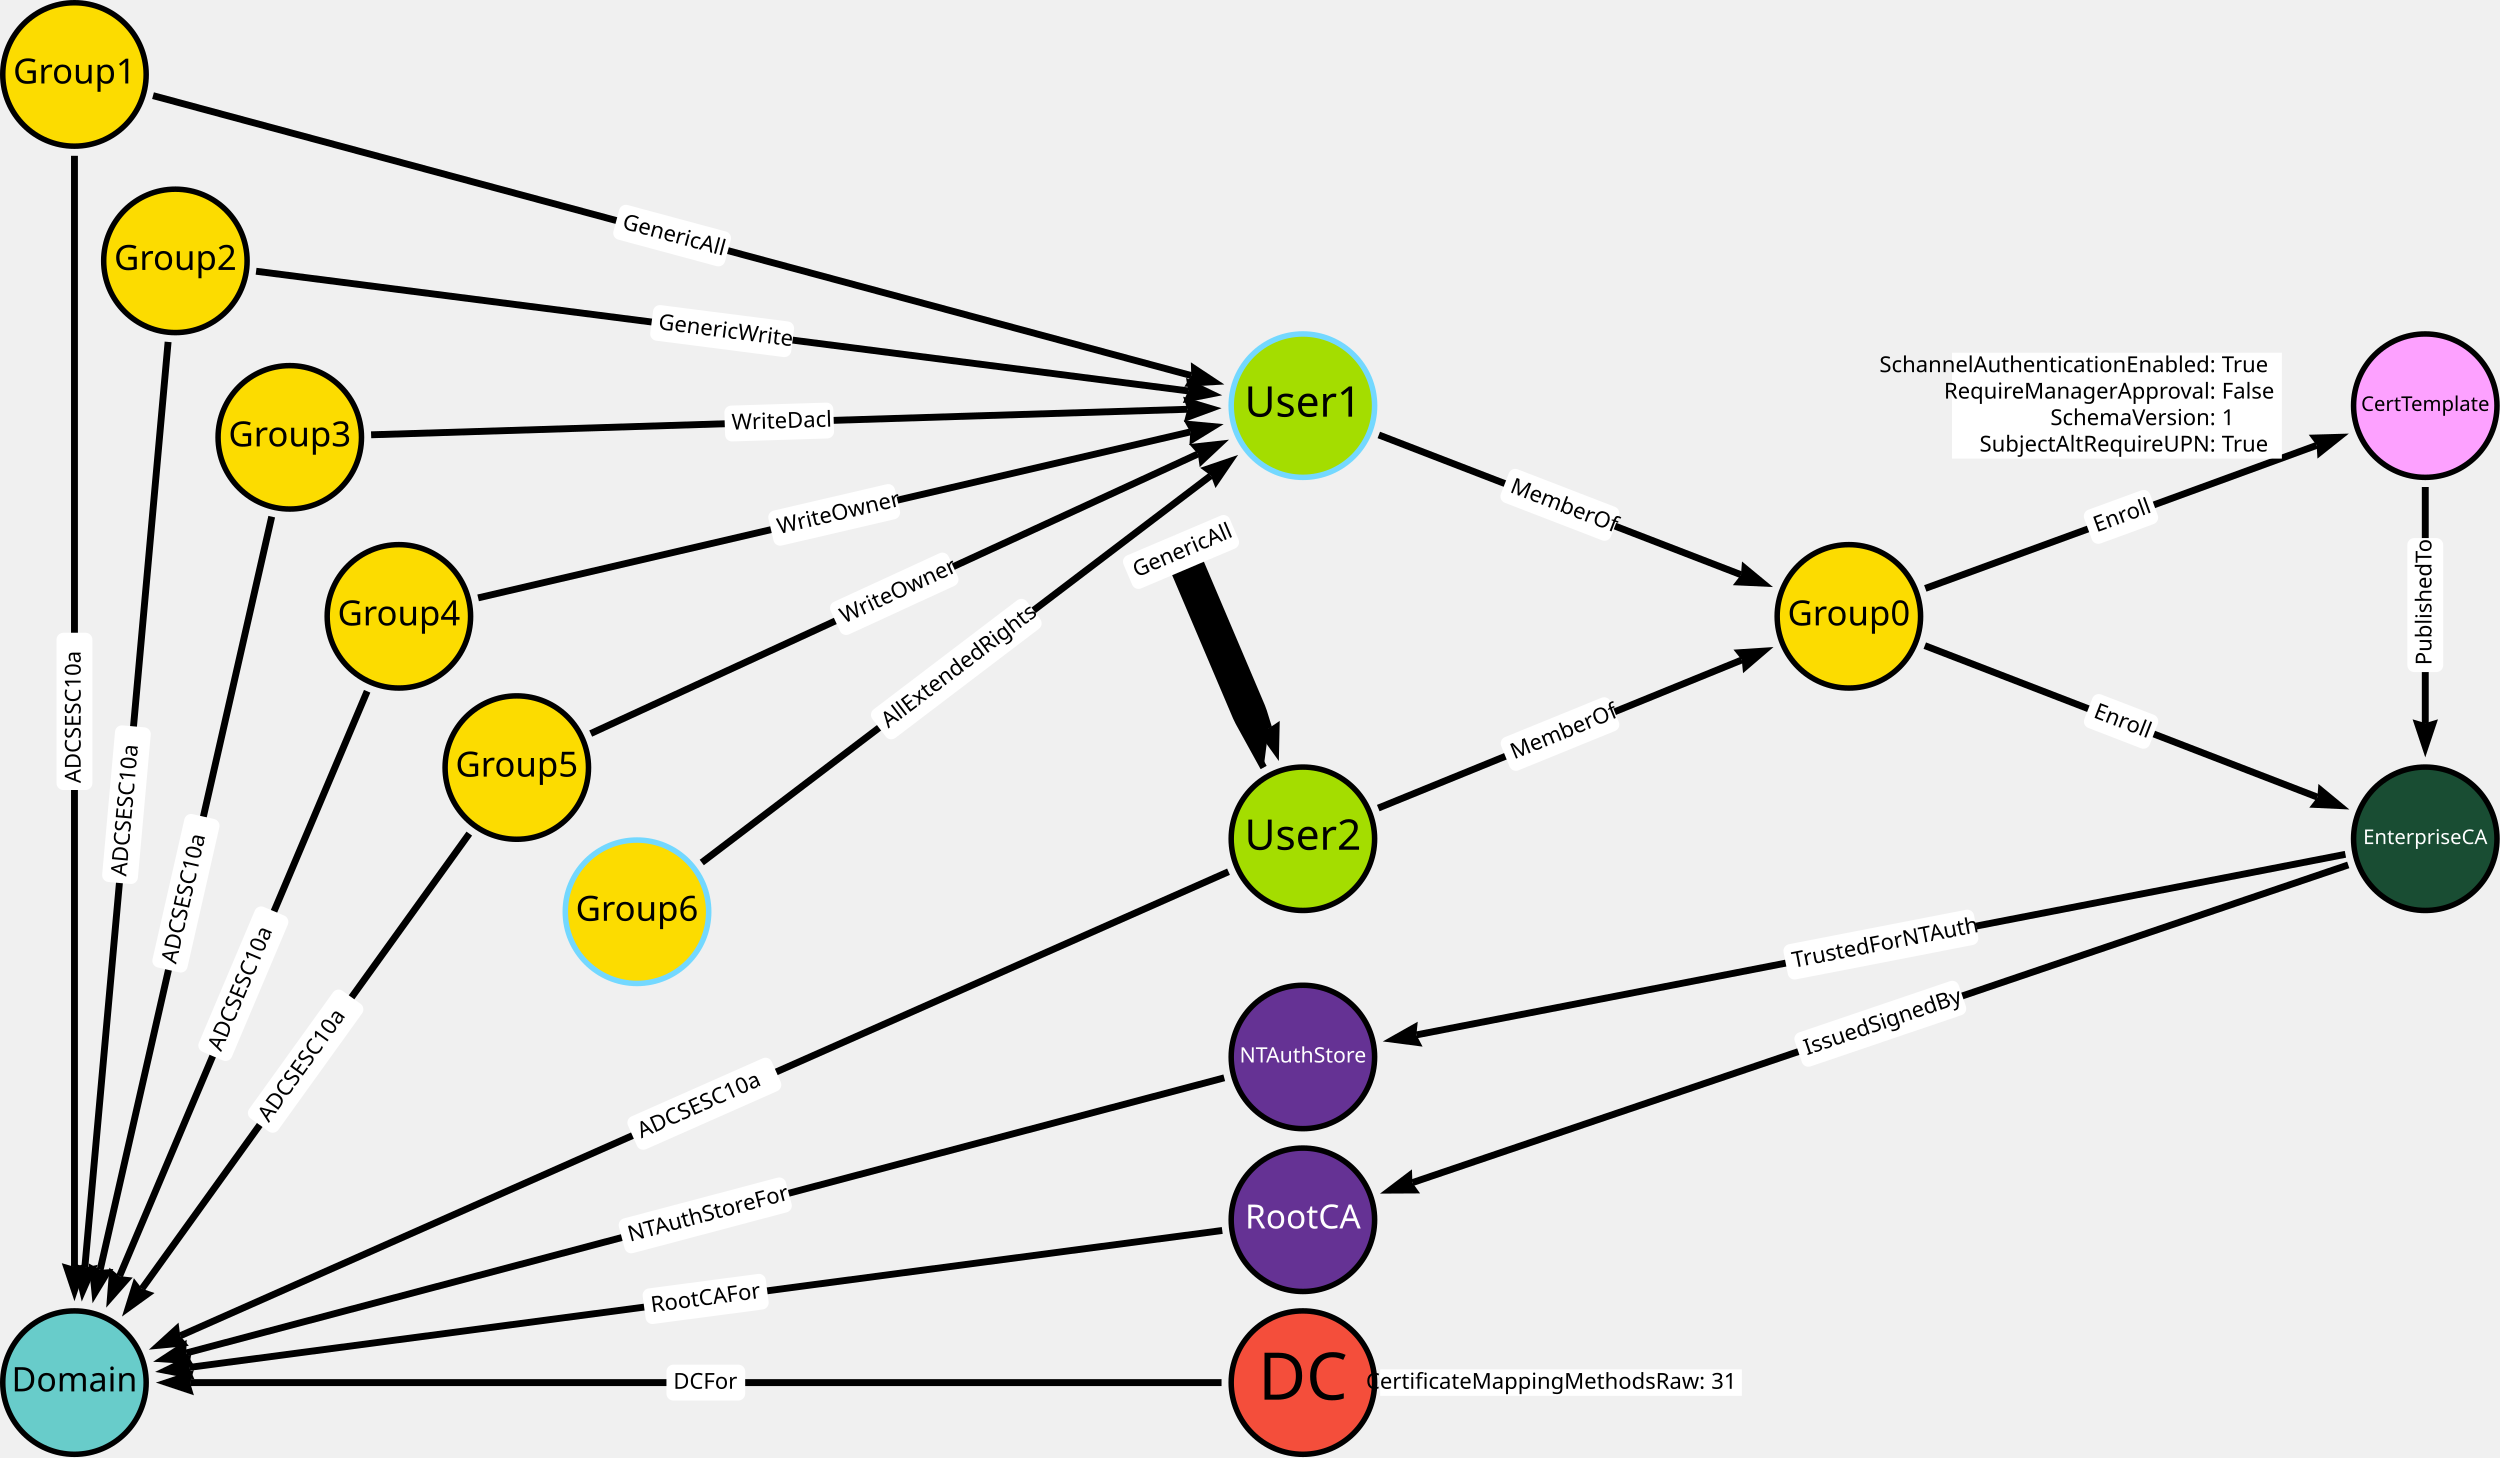
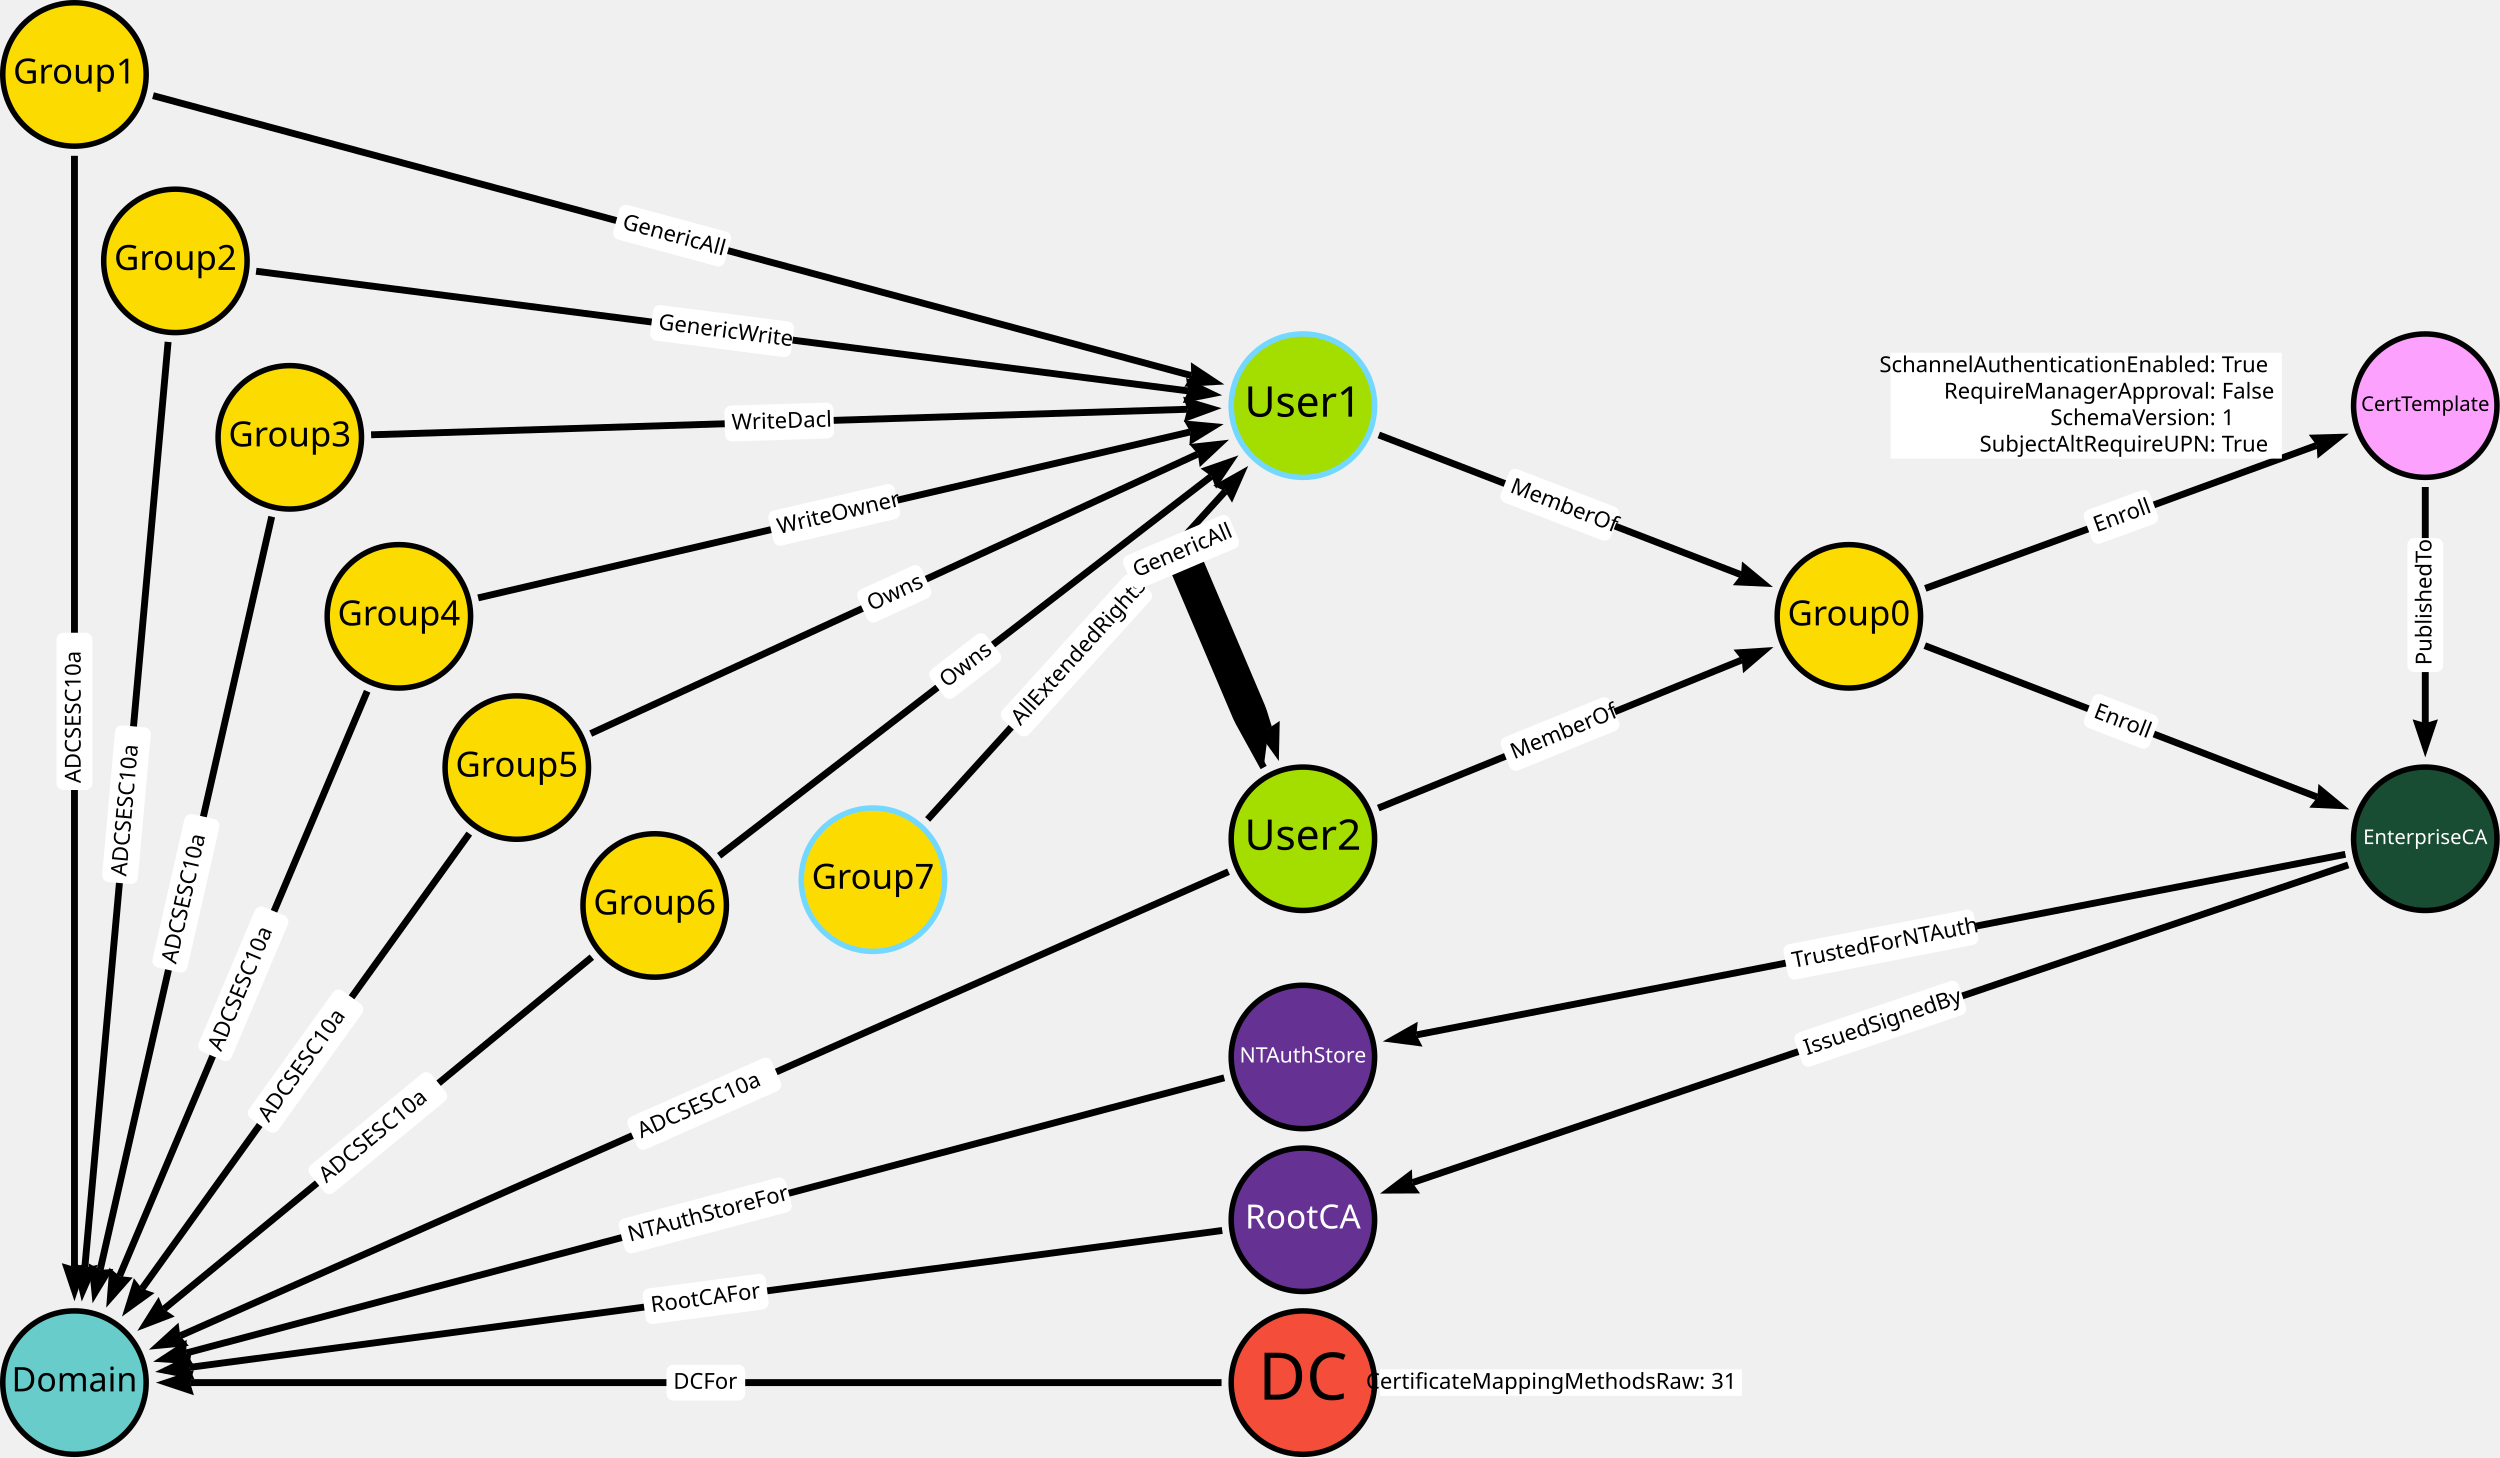
<svg xmlns="http://www.w3.org/2000/svg" width="1813" height="1057" viewBox="0 0 1813 1057">
  <defs>
    <style type="text/css" />
  </defs>
  <g transform="translate(-21 4) scale(1)">
    <g class="relationship">
      <g transform="translate(965.8631 880.5868) rotate(172.4499)" stroke-width="5" stroke="#000000">
        <path d="M 59 0 L 814.792 0" />
        <polygon points="-24.862,0 -27.625,9.208 0,0 -27.625,-9.208" fill="#000000" transform="translate(839.654 0) rotate(0)" stroke="none" />
      </g>
      <g transform="translate(532.7548 937.9917) rotate(352.4499) translate(0 -13)">
        <g transform="translate(0 0)">
          <g transform="translate(-45.01172 0)" fill="#ffffff" stroke="#000000" stroke-width="0">
            <rect x="0" y="0" width="90.023" height="26" rx="5" ry="5" stroke="none" />
            <text xml:space="preserve" x="5" y="17.5" stroke="none" text-anchor="left" font-family="sans-serif" font-size="16" font-weight="normal" fill="#000000">RootCAFor</text>
          </g>
        </g>
      </g>
    </g>
    <g class="relationship">
      <g transform="translate(1779.812 604.2769) rotate(161.2493)" stroke-width="5" stroke="#000000">
        <path d="M 59 0 L 775.708 0" />
        <polygon points="-24.862,0 -27.625,9.208 0,0 -27.625,-9.208" fill="#000000" transform="translate(800.5698 0) rotate(0)" stroke="none" />
      </g>
      <g transform="translate(1384.609 738.4359) rotate(341.2493) translate(0 -13)">
        <g transform="translate(0 0)">
          <g transform="translate(-62.81641 0)" fill="#ffffff" stroke="#000000" stroke-width="0">
            <rect x="0" y="0" width="125.633" height="26" rx="5" ry="5" stroke="none" />
            <text xml:space="preserve" x="5" y="17.5" stroke="none" text-anchor="left" font-family="sans-serif" font-size="16" font-weight="normal" fill="#000000">IssuedSignedBy</text>
          </g>
        </g>
      </g>
    </g>
    <g class="relationship">
      <g transform="translate(965.8631 762.5103) rotate(165.1533)" stroke-width="5" stroke="#000000">
        <path d="M 59 0 L 837.77 0" />
        <polygon points="-24.862,0 -27.625,9.208 0,0 -27.625,-9.208" fill="#000000" transform="translate(862.6319 0) rotate(0)" stroke="none" />
      </g>
      <g transform="translate(532.4476 877.4016) rotate(345.1533) translate(0 -13)">
        <g transform="translate(0 0)">
          <g transform="translate(-62.64844 0)" fill="#ffffff" stroke="#000000" stroke-width="0">
            <rect x="0" y="0" width="125.297" height="26" rx="5" ry="5" stroke="none" />
            <text xml:space="preserve" x="5" y="17.5" stroke="none" text-anchor="left" font-family="sans-serif" font-size="16" font-weight="normal" fill="#000000">NTAuthStoreFor</text>
          </g>
        </g>
      </g>
    </g>
    <g class="relationship">
      <g transform="translate(1779.812 604.2769) rotate(168.9988)" stroke-width="5" stroke="#000000">
        <path d="M 59 0 L 745.325 0" />
        <polygon points="-24.862,0 -27.625,9.208 0,0 -27.625,-9.208" fill="#000000" transform="translate(770.1869 0) rotate(0)" stroke="none" />
      </g>
      <g transform="translate(1385.04 681.0214) rotate(348.9988) translate(0 -13)">
        <g transform="translate(0 0)">
          <g transform="translate(-70.35156 0)" fill="#ffffff" stroke="#000000" stroke-width="0">
            <rect x="0" y="0" width="140.703" height="26" rx="5" ry="5" stroke="none" />
            <text xml:space="preserve" x="5" y="17.5" stroke="none" text-anchor="left" font-family="sans-serif" font-size="16" font-weight="normal" fill="#000000">TrustedForNTAuth</text>
          </g>
        </g>
      </g>
    </g>
    <g class="relationship">
      <g transform="translate(965.8631 998.6633) rotate(180)" stroke-width="5" stroke="#000000">
        <path d="M 59 0 L 807.001 0" />
        <polygon points="-24.862,0 -27.625,9.208 0,0 -27.625,-9.208" fill="#000000" transform="translate(831.8631 0) rotate(0)" stroke="none" />
      </g>
      <g transform="translate(532.8626 998.6633) rotate(360) translate(0 -13)">
        <g transform="translate(0 0)">
          <g transform="translate(-28.55469 0)" fill="#ffffff" stroke="#000000" stroke-width="0">
            <rect x="0" y="0" width="57.109" height="26" rx="5" ry="5" stroke="none" />
            <text xml:space="preserve" x="5" y="17.5" stroke="none" text-anchor="left" font-family="sans-serif" font-size="16" font-weight="normal" fill="#000000">DCFor</text>
          </g>
        </g>
      </g>
    </g>
    <g class="relationship">
      <g transform="translate(1779.812 290.1855) rotate(90)" stroke-width="5" stroke="#000000">
        <path d="M 59 0 L 230.229 0" />
        <polygon points="-24.862,0 -27.625,9.208 0,0 -27.625,-9.208" fill="#000000" transform="translate(255.0914 0) rotate(0)" stroke="none" />
      </g>
      <g transform="translate(1779.812 434.8001) rotate(270) translate(0 -13)">
        <g transform="translate(0 0)">
          <g transform="translate(-48.58594 0)" fill="#ffffff" stroke="#000000" stroke-width="0">
            <rect x="0" y="0" width="97.172" height="26" rx="5" ry="5" stroke="none" />
            <text xml:space="preserve" x="5" y="17.5" stroke="none" text-anchor="left" font-family="sans-serif" font-size="16" font-weight="normal" fill="#000000">PublishedTo</text>
          </g>
        </g>
      </g>
    </g>
    <g class="relationship">
      <g transform="translate(75 50) rotate(15.08874)" stroke-width="5" stroke="#000000">
        <path d="M 59 0 L 838.811 0" />
        <polygon points="-24.862,0 -27.625,9.208 0,0 -27.625,-9.208" fill="#000000" transform="translate(863.6733 0) rotate(0)" stroke="none" />
      </g>
      <g transform="translate(508.429 166.8567) rotate(15.08874) translate(0 -13)">
        <g transform="translate(0 0)">
          <g transform="translate(-41.90234 0)" fill="#ffffff" stroke="#000000" stroke-width="0">
            <rect x="0" y="0" width="83.805" height="26" rx="5" ry="5" stroke="none" />
            <text xml:space="preserve" x="5" y="17.5" stroke="none" text-anchor="left" font-family="sans-serif" font-size="16" font-weight="normal" fill="#000000">GenericAll</text>
          </g>
        </g>
      </g>
    </g>
    <g class="relationship">
      <g transform="translate(75 50) rotate(90)" stroke-width="5" stroke="#000000">
        <path d="M 59 0 L 864.801 0" />
        <polygon points="-24.862,0 -27.625,9.208 0,0 -27.625,-9.208" fill="#000000" transform="translate(889.6633 0) rotate(0)" stroke="none" />
      </g>
      <g transform="translate(75 511.9006) rotate(270) translate(0 -13)">
        <g transform="translate(0 0)">
          <g transform="translate(-57.02344 0)" fill="#ffffff" stroke="#000000" stroke-width="0">
            <rect x="0" y="0" width="114.047" height="26" rx="5" ry="5" stroke="none" />
            <text xml:space="preserve" x="5" y="17.5" stroke="none" text-anchor="left" font-family="sans-serif" font-size="16" font-weight="normal" fill="#000000">ADCSESC10a</text>
          </g>
        </g>
      </g>
    </g>
    <g class="relationship">
      <g transform="translate(148.1919 185.192) rotate(95.14133)" stroke-width="5" stroke="#000000">
        <path d="M 59 0 L 732.895 0" />
        <polygon points="-24.862,0 -27.625,9.208 0,0 -27.625,-9.208" fill="#000000" transform="translate(757.7574 0) rotate(0)" stroke="none" />
      </g>
      <g transform="translate(112.7099 579.5466) rotate(275.1413) translate(0 -13)">
        <g transform="translate(0 0)">
          <g transform="translate(-57.02344 0)" fill="#ffffff" stroke="#000000" stroke-width="0">
            <rect x="0" y="0" width="114.047" height="26" rx="5" ry="5" stroke="none" />
            <text xml:space="preserve" x="5" y="17.5" stroke="none" text-anchor="left" font-family="sans-serif" font-size="16" font-weight="normal" fill="#000000">ADCSESC10a</text>
          </g>
        </g>
      </g>
    </g>
    <g class="relationship">
      <g transform="translate(148.1919 185.192) rotate(7.317052)" stroke-width="5" stroke="#000000">
        <path d="M 59 0 L 740.522 0" />
        <polygon points="-24.862,0 -27.625,9.208 0,0 -27.625,-9.208" fill="#000000" transform="translate(765.3845 0) rotate(0)" stroke="none" />
      </g>
      <g transform="translate(544.6977 236.1055) rotate(7.317052) translate(0 -13)">
        <g transform="translate(0 0)">
          <g transform="translate(-51.53125 0)" fill="#ffffff" stroke="#000000" stroke-width="0">
            <rect x="0" y="0" width="103.062" height="26" rx="5" ry="5" stroke="none" />
            <text xml:space="preserve" x="5" y="17.5" stroke="none" text-anchor="left" font-family="sans-serif" font-size="16" font-weight="normal" fill="#000000">GenericWrite</text>
          </g>
        </g>
      </g>
    </g>
    <g class="relationship">
-       <g transform="translate(482.9462 657.1985) rotate(-37.23455)" stroke-width="5" stroke="#000000">
-         <path d="M 59 0 L 522.691 0" />
-         <polygon points="-24.862,0 -27.625,9.208 0,0 -27.625,-9.208" fill="#000000" transform="translate(547.5536 0) rotate(0)" stroke="none" />
-       </g>
-       <g transform="translate(714.5075 481.2138) rotate(-37.23455) translate(0 -13)">
+       <g transform="translate(654.0858 633.9573) rotate(-47.79415)" stroke-width="5" stroke="#000000">
+         <path d="M 59 0 L 380.233 0" />
+         <polygon points="-24.862,0 -27.625,9.208 0,0 -27.625,-9.208" fill="#000000" transform="translate(405.095 0) rotate(0)" stroke="none" />
+       </g>
+       <g transform="translate(801.6233 471.2795) rotate(-47.79415) translate(0 -13)">
        <g transform="translate(0 0)">
          <g transform="translate(-70.37109 0)" fill="#ffffff" stroke="#000000" stroke-width="0">
            <rect x="0" y="0" width="140.742" height="26" rx="5" ry="5" stroke="none" />
            <text xml:space="preserve" x="5" y="17.5" stroke="none" text-anchor="left" font-family="sans-serif" font-size="16" font-weight="normal" fill="#000000">AllExtendedRights</text>
          </g>
        </g>
      </g>
    </g>
    <g class="relationship">
      <g transform="translate(231.1524 313.1547) rotate(-1.790649)" stroke-width="5" stroke="#000000">
        <path d="M 59 0 L 651.207 0" />
        <polygon points="-24.862,0 -27.625,9.208 0,0 -27.625,-9.208" fill="#000000" transform="translate(676.0696 0) rotate(0)" stroke="none" />
      </g>
      <g transform="translate(586.0828 302.0585) rotate(-1.790649) translate(0 -13)">
        <g transform="translate(0 0)">
          <g transform="translate(-39.52344 0)" fill="#ffffff" stroke="#000000" stroke-width="0">
            <rect x="0" y="0" width="79.047" height="26" rx="5" ry="5" stroke="none" />
            <text xml:space="preserve" x="5" y="17.5" stroke="none" text-anchor="left" font-family="sans-serif" font-size="16" font-weight="normal" fill="#000000">WriteDacl</text>
          </g>
        </g>
      </g>
    </g>
    <g class="relationship">
      <g transform="translate(231.1524 313.1547) rotate(102.8325)" stroke-width="5" stroke="#000000">
        <path d="M 59 0 L 619.207 0" />
        <polygon points="-24.862,0 -27.625,9.208 0,0 -27.625,-9.208" fill="#000000" transform="translate(644.0688 0) rotate(0)" stroke="none" />
      </g>
      <g transform="translate(155.8372 643.7884) rotate(282.8325) translate(0 -13)">
        <g transform="translate(0 0)">
          <g transform="translate(-57.02344 0)" fill="#ffffff" stroke="#000000" stroke-width="0">
            <rect x="0" y="0" width="114.047" height="26" rx="5" ry="5" stroke="none" />
            <text xml:space="preserve" x="5" y="17.5" stroke="none" text-anchor="left" font-family="sans-serif" font-size="16" font-weight="normal" fill="#000000">ADCSESC10a</text>
          </g>
        </g>
      </g>
    </g>
    <g class="relationship">
      <g transform="translate(310.2718 442.9733) rotate(112.9472)" stroke-width="5" stroke="#000000">
        <path d="M 59 0 L 519.582 0" />
        <polygon points="-24.862,0 -27.625,9.208 0,0 -27.625,-9.208" fill="#000000" transform="translate(544.4437 0) rotate(0)" stroke="none" />
      </g>
      <g transform="translate(197.4825 709.371) rotate(292.9472) translate(0 -13)">
        <g transform="translate(0 0)">
          <g transform="translate(-57.02344 0)" fill="#ffffff" stroke="#000000" stroke-width="0">
            <rect x="0" y="0" width="114.047" height="26" rx="5" ry="5" stroke="none" />
            <text xml:space="preserve" x="5" y="17.5" stroke="none" text-anchor="left" font-family="sans-serif" font-size="16" font-weight="normal" fill="#000000">ADCSESC10a</text>
          </g>
        </g>
      </g>
    </g>
    <g class="relationship">
      <g transform="translate(310.2718 442.9733) rotate(-13.11881)" stroke-width="5" stroke="#000000">
        <path d="M 59 0 L 589.298 0" />
        <polygon points="-24.862,0 -27.625,9.208 0,0 -27.625,-9.208" fill="#000000" transform="translate(614.1598 0) rotate(0)" stroke="none" />
      </g>
      <g transform="translate(625.9608 369.4009) rotate(-13.11881) translate(0 -13)">
        <g transform="translate(0 0)">
          <g transform="translate(-47.08203 0)" fill="#ffffff" stroke="#000000" stroke-width="0">
            <rect x="0" y="0" width="94.164" height="26" rx="5" ry="5" stroke="none" />
            <text xml:space="preserve" x="5" y="17.5" stroke="none" text-anchor="left" font-family="sans-serif" font-size="16" font-weight="normal" fill="#000000">WriteOwner</text>
          </g>
        </g>
      </g>
    </g>
    <g class="relationship">
      <g transform="translate(395.7802 552.6386) rotate(125.7236)" stroke-width="5" stroke="#000000">
        <path d="M 59 0 L 465.536 0" />
        <polygon points="-24.862,0 -27.625,9.208 0,0 -27.625,-9.208" fill="#000000" transform="translate(490.3979 0) rotate(0)" stroke="none" />
      </g>
      <g transform="translate(242.6483 765.5589) rotate(305.7236) translate(0 -13)">
        <g transform="translate(0 0)">
          <g transform="translate(-57.02344 0)" fill="#ffffff" stroke="#000000" stroke-width="0">
            <rect x="0" y="0" width="114.047" height="26" rx="5" ry="5" stroke="none" />
            <text xml:space="preserve" x="5" y="17.5" stroke="none" text-anchor="left" font-family="sans-serif" font-size="16" font-weight="normal" fill="#000000">ADCSESC10a</text>
          </g>
        </g>
      </g>
    </g>
    <g class="relationship">
      <g transform="translate(395.7802 552.6386) rotate(-24.72026)" stroke-width="5" stroke="#000000">
        <path d="M 59 0 L 543.733 0" />
        <polygon points="-24.862,0 -27.625,9.208 0,0 -27.625,-9.208" fill="#000000" transform="translate(568.5955 0) rotate(0)" stroke="none" />
      </g>
      <g transform="translate(669.5297 426.6106) rotate(-24.72026) translate(0 -13)">
        <g transform="translate(0 0)">
-           <g transform="translate(-47.08203 0)" fill="#ffffff" stroke="#000000" stroke-width="0">
-             <rect x="0" y="0" width="94.164" height="26" rx="5" ry="5" stroke="none" />
-             <text xml:space="preserve" x="5" y="17.5" stroke="none" text-anchor="left" font-family="sans-serif" font-size="16" font-weight="normal" fill="#000000">WriteOwner</text>
+           <g transform="translate(-25.44922 0)" fill="#ffffff" stroke="#000000" stroke-width="0">
+             <rect x="0" y="0" width="50.898" height="26" rx="5" ry="5" stroke="none" />
+             <text xml:space="preserve" x="5" y="17.5" stroke="none" text-anchor="left" font-family="sans-serif" font-size="16" font-weight="normal" fill="#000000">Owns</text>
          </g>
        </g>
      </g>
    </g>
    <g class="relationship">
      <g transform="translate(965.8631 604.2769) rotate(-113.0224)" stroke-width="5" stroke="#000000">
        <path d="M 58.695 -5.99 L 95.969 -9.793 A 40 40 0 0 1 100.03 -10 L 118 -10 L 226 -10 A 10 10 0 0 1 236 -1.7763568394002505e-15 L 236 0 L 236 1.7763568394002505e-15 A 10 10 0 0 1 226 10 L 118 10 L 100.03 10 A 40 40 0 0 0 95.969 9.793 L 83.429 8.514 L 83.429 8.514" />
        <polygon points="-24.862,0 -27.625,9.208 0,0 -27.625,-9.208" fill="#000000" transform="rotate(185.8267) translate(-59 0)" stroke="none" />
      </g>
      <g transform="translate(877.4767 396.2773) rotate(-23.02236) translate(0 -13)">
        <g transform="translate(0 0)">
          <g transform="translate(-41.90234 0)" fill="#ffffff" stroke="#000000" stroke-width="0">
            <rect x="0" y="0" width="83.805" height="26" rx="5" ry="5" stroke="none" />
            <text xml:space="preserve" x="5" y="17.5" stroke="none" text-anchor="left" font-family="sans-serif" font-size="16" font-weight="normal" fill="#000000">GenericAll</text>
          </g>
        </g>
      </g>
    </g>
    <g class="relationship">
      <g transform="translate(965.8631 604.2769) rotate(156.121)" stroke-width="5" stroke="#000000">
        <path d="M 59 0 L 890.395 0" />
        <polygon points="-24.862,0 -27.625,9.208 0,0 -27.625,-9.208" fill="#000000" transform="translate(915.2575 0) rotate(0)" stroke="none" />
      </g>
      <g transform="translate(531.7985 796.4379) rotate(336.121) translate(0 -13)">
        <g transform="translate(0 0)">
          <g transform="translate(-57.02344 0)" fill="#ffffff" stroke="#000000" stroke-width="0">
            <rect x="0" y="0" width="114.047" height="26" rx="5" ry="5" stroke="none" />
            <text xml:space="preserve" x="5" y="17.5" stroke="none" text-anchor="left" font-family="sans-serif" font-size="16" font-weight="normal" fill="#000000">ADCSESC10a</text>
          </g>
        </g>
      </g>
    </g>
    <g class="relationship">
      <g transform="translate(965.8631 290.1855) rotate(21.10089)" stroke-width="5" stroke="#000000">
        <path d="M 59 0 L 340.535 0" />
        <polygon points="-24.862,0 -27.625,9.208 0,0 -27.625,-9.208" fill="#000000" transform="translate(365.3972 0) rotate(0)" stroke="none" />
      </g>
      <g transform="translate(1152.236 362.104) rotate(21.10089) translate(0 -13)">
        <g transform="translate(0 0)">
          <g transform="translate(-42.78516 0)" fill="#ffffff" stroke="#000000" stroke-width="0">
            <rect x="0" y="0" width="85.57" height="26" rx="5" ry="5" stroke="none" />
            <text xml:space="preserve" x="5" y="17.5" stroke="none" text-anchor="left" font-family="sans-serif" font-size="16" font-weight="normal" fill="#000000">MemberOf</text>
          </g>
        </g>
      </g>
    </g>
    <g class="relationship">
      <g transform="translate(965.8631 604.2769) rotate(-22.16567)" stroke-width="5" stroke="#000000">
        <path d="M 59 0 L 343.675 0" />
        <polygon points="-24.862,0 -27.625,9.208 0,0 -27.625,-9.208" fill="#000000" transform="translate(368.5368 0) rotate(0)" stroke="none" />
      </g>
      <g transform="translate(1152.321 528.3151) rotate(-22.16567) translate(0 -13)">
        <g transform="translate(0 0)">
          <g transform="translate(-42.78516 0)" fill="#ffffff" stroke="#000000" stroke-width="0">
            <rect x="0" y="0" width="85.57" height="26" rx="5" ry="5" stroke="none" />
            <text xml:space="preserve" x="5" y="17.5" stroke="none" text-anchor="left" font-family="sans-serif" font-size="16" font-weight="normal" fill="#000000">MemberOf</text>
          </g>
        </g>
      </g>
    </g>
    <g class="relationship">
      <g transform="translate(1361.804 442.9733) rotate(-20.07804)" stroke-width="5" stroke="#000000">
        <path d="M 59 0 L 361.194 0" />
        <polygon points="-24.862,0 -27.625,9.208 0,0 -27.625,-9.208" fill="#000000" transform="translate(386.0565 0) rotate(0)" stroke="none" />
      </g>
      <g transform="translate(1559.132 370.847) rotate(-20.07804) translate(0 -13)">
        <g transform="translate(0 0)">
          <g transform="translate(-25.45312 0)" fill="#ffffff" stroke="#000000" stroke-width="0">
            <rect x="0" y="0" width="50.906" height="26" rx="5" ry="5" stroke="none" />
            <text xml:space="preserve" x="5" y="17.5" stroke="none" text-anchor="left" font-family="sans-serif" font-size="16" font-weight="normal" fill="#000000">Enroll</text>
          </g>
        </g>
      </g>
    </g>
    <g class="relationship">
      <g transform="translate(1361.804 442.9733) rotate(21.10089)" stroke-width="5" stroke="#000000">
        <path d="M 59 0 L 364.189 0" />
        <polygon points="-24.862,0 -27.625,9.208 0,0 -27.625,-9.208" fill="#000000" transform="translate(389.0514 0) rotate(0)" stroke="none" />
      </g>
      <g transform="translate(1559.21 519.1497) rotate(21.10089) translate(0 -13)">
        <g transform="translate(0 0)">
          <g transform="translate(-25.45312 0)" fill="#ffffff" stroke="#000000" stroke-width="0">
            <rect x="0" y="0" width="50.906" height="26" rx="5" ry="5" stroke="none" />
            <text xml:space="preserve" x="5" y="17.5" stroke="none" text-anchor="left" font-family="sans-serif" font-size="16" font-weight="normal" fill="#000000">Enroll</text>
+           </g>
+         </g>
+       </g>
+     </g>
+     <g class="relationship">
+       <g transform="translate(495.7802 652.6386) rotate(140.5681)" stroke-width="5" stroke="#000000">
+         <path d="M 59 0 L 460.921 0" />
+         <polygon points="-24.862,0 -27.625,9.208 0,0 -27.625,-9.208" fill="#000000" transform="translate(485.7835 0) rotate(0)" stroke="none" />
+       </g>
+       <g transform="translate(294.9916 817.7552) rotate(320.5681) translate(0 -13)">
+         <g transform="translate(0 0)">
+           <g transform="translate(-57.02344 0)" fill="#ffffff" stroke="#000000" stroke-width="0">
+             <rect x="0" y="0" width="114.047" height="26" rx="5" ry="5" stroke="none" />
+             <text xml:space="preserve" x="5" y="17.5" stroke="none" text-anchor="left" font-family="sans-serif" font-size="16" font-weight="normal" fill="#000000">ADCSESC10a</text>
+           </g>
+         </g>
+       </g>
+     </g>
+     <g class="relationship">
+       <g transform="translate(495.7802 652.6386) rotate(-37.63369)" stroke-width="5" stroke="#000000">
+         <path d="M 59 0 L 509.729 0" />
+         <polygon points="-24.862,0 -27.625,9.208 0,0 -27.625,-9.208" fill="#000000" transform="translate(534.5909 0) rotate(0)" stroke="none" />
+       </g>
+       <g transform="translate(720.9771 479.0026) rotate(-37.63369) translate(0 -13)">
+         <g transform="translate(0 0)">
+           <g transform="translate(-25.44922 0)" fill="#ffffff" stroke="#000000" stroke-width="0">
+             <rect x="0" y="0" width="50.898" height="26" rx="5" ry="5" stroke="none" />
+             <text xml:space="preserve" x="5" y="17.5" stroke="none" text-anchor="left" font-family="sans-serif" font-size="16" font-weight="normal" fill="#000000">Owns</text>
          </g>
        </g>
      </g>
    </g>
    <g class="node">
      <g fill="#68ccca" stroke="#000000" stroke-width="4">
        <circle cx="75" cy="998.663" r="52" />
      </g>
      <g transform="translate(75 998.6633)">
        <g transform="scale(0.492188) translate(0 0)">
          <g transform="translate(0 0)">
            <g font-family="sans-serif" font-size="50" font-weight="normal" fill="#000000" text-anchor="middle">
              <text xml:space="preserve" x="0" y="13" stroke="none">Domain</text>
            </g>
          </g>
        </g>
      </g>
    </g>
    <g class="node">
      <g fill="#653294" stroke="#000000" stroke-width="4">
        <circle cx="965.863" cy="762.51" r="52" />
      </g>
      <g transform="translate(965.8631 762.5103)">
        <g transform="scale(0.3085944) translate(0 0)">
          <g transform="translate(0 0)">
            <g font-family="sans-serif" font-size="50" font-weight="normal" fill="#ffffff" text-anchor="middle">
              <text xml:space="preserve" x="0" y="13" stroke="none">NTAuthStore</text>
            </g>
          </g>
        </g>
      </g>
    </g>
    <g class="node">
      <g fill="#653294" stroke="#000000" stroke-width="4">
        <circle cx="965.863" cy="880.587" r="52" />
      </g>
      <g transform="translate(965.8631 880.5868)">
        <g transform="scale(0.4843755) translate(0 0)">
          <g transform="translate(0 0)">
            <g font-family="sans-serif" font-size="50" font-weight="normal" fill="#ffffff" text-anchor="middle">
              <text xml:space="preserve" x="0" y="13" stroke="none">RootCA</text>
            </g>
          </g>
        </g>
      </g>
    </g>
    <g class="node">
      <g fill="#194d33" stroke="#000000" stroke-width="4">
        <circle cx="1779.812" cy="604.277" r="52" />
      </g>
      <g transform="translate(1779.812 604.2769)">
        <g transform="scale(0.2949226) translate(0 0)">
          <g transform="translate(0 0)">
            <g font-family="sans-serif" font-size="50" font-weight="normal" fill="#ffffff" text-anchor="middle">
              <text xml:space="preserve" x="0" y="13" stroke="none">EnterpriseCA</text>
            </g>
          </g>
        </g>
      </g>
    </g>
    <g class="node">
      <g fill="#f44e3b" stroke="#000000" stroke-width="4">
        <circle cx="965.863" cy="998.663" r="52" />
      </g>
      <g transform="translate(965.8631 998.6633)">
        <g transform="scale(0.953125) translate(0 0)">
          <g transform="translate(0 0)">
            <g font-family="sans-serif" font-size="50" font-weight="normal" fill="#000000" text-anchor="middle">
              <text xml:space="preserve" x="0" y="13" stroke="none">DC</text>
            </g>
          </g>
        </g>
        <g transform="translate(56 -9.6)">
          <g transform="translate(0 0)">
            <g transform="translate(0 0)" fill="white">
              <rect x="0" y="0" width="262.352" height="19.2" rx="0" ry="0" stroke="none" />
              <g font-family="sans-serif" font-size="16" font-weight="normal" fill="#000000" text-anchor="end">
                <text xml:space="preserve" x="235.664" y="14.1" stroke="none">CertificateMappingMethodsRaw:</text>
                <text xml:space="preserve" x="240.109" y="14.1" stroke="none" text-anchor="start">31</text>
              </g>
            </g>
          </g>
        </g>
      </g>
    </g>
    <g class="node">
      <g fill="#fda1ff" stroke="#000000" stroke-width="4">
        <circle cx="1779.812" cy="290.185" r="52" />
      </g>
      <g transform="translate(1779.812 290.1855)">
        <g transform="scale(0.2949226) translate(0 0)">
          <g transform="translate(0 0)">
            <g font-family="sans-serif" font-size="50" font-weight="normal" fill="#000000" text-anchor="middle">
              <text xml:space="preserve" x="0" y="13" stroke="none">CertTemplate</text>
            </g>
          </g>
        </g>
        <g transform="translate(-104 -38.4)">
          <g transform="translate(0 0)">
-             <g transform="translate(-239.2344 0)" fill="white">
-               <rect x="0" y="0" width="239.234" height="76.8" rx="0" ry="0" stroke="none" />
+             <g transform="translate(-283.75 0)" fill="white">
+               <rect x="0" y="0" width="283.75" height="76.8" rx="0" ry="0" stroke="none" />
              <g font-family="sans-serif" font-size="16" font-weight="normal" fill="#000000" text-anchor="end">
-                 <text xml:space="preserve" x="191.219" y="14.1" stroke="none">SchannelAuthenticationEnabled:</text>
-                 <text xml:space="preserve" x="195.664" y="14.1" stroke="none" text-anchor="start">True</text>
-                 <text xml:space="preserve" x="191.219" y="33.3" stroke="none" text-anchor="end">RequireManagerApproval:</text>
-                 <text xml:space="preserve" x="195.664" y="33.3" stroke="none" text-anchor="start">False</text>
-                 <text xml:space="preserve" x="191.219" y="52.5" stroke="none" text-anchor="end">SchemaVersion:</text>
-                 <text xml:space="preserve" x="195.664" y="52.5" stroke="none" text-anchor="start">1</text>
-                 <text xml:space="preserve" x="191.219" y="71.7" stroke="none" text-anchor="end">SubjectAltRequireUPN:</text>
-                 <text xml:space="preserve" x="195.664" y="71.7" stroke="none" text-anchor="start">True</text>
+                 <text xml:space="preserve" x="235.734" y="14.1" stroke="none">SchannelAuthenticationEnabled:</text>
+                 <text xml:space="preserve" x="240.18" y="14.1" stroke="none" text-anchor="start">True</text>
+                 <text xml:space="preserve" x="235.734" y="33.3" stroke="none" text-anchor="end">RequireManagerApproval:</text>
+                 <text xml:space="preserve" x="240.18" y="33.3" stroke="none" text-anchor="start">False</text>
+                 <text xml:space="preserve" x="235.734" y="52.5" stroke="none" text-anchor="end">SchemaVersion:</text>
+                 <text xml:space="preserve" x="240.18" y="52.5" stroke="none" text-anchor="start">1</text>
+                 <text xml:space="preserve" x="235.734" y="71.7" stroke="none" text-anchor="end">SubjectAltRequireUPN:</text>
+                 <text xml:space="preserve" x="240.18" y="71.7" stroke="none" text-anchor="start">True</text>
              </g>
            </g>
          </g>
        </g>
      </g>
    </g>
    <g class="node">
      <g fill="#a4dd00" stroke="#73d8ff" stroke-width="4">
        <circle cx="965.863" cy="290.185" r="52" />
      </g>
      <g transform="translate(965.8631 290.1855)">
        <g transform="scale(0.6132816) translate(0 0)">
          <g transform="translate(0 0)">
            <g font-family="sans-serif" font-size="50" font-weight="normal" fill="#000000" text-anchor="middle">
              <text xml:space="preserve" x="0" y="13" stroke="none">User1</text>
            </g>
          </g>
        </g>
      </g>
    </g>
    <g class="node">
      <g fill="#fcdc00" stroke="#000000" stroke-width="4">
        <circle cx="75" cy="50" r="52" />
      </g>
      <g transform="translate(75 50)">
        <g transform="scale(0.5039067) translate(0 0)">
          <g transform="translate(0 0)">
            <g font-family="sans-serif" font-size="50" font-weight="normal" fill="#000000" text-anchor="middle">
              <text xml:space="preserve" x="0" y="13" stroke="none">Group1</text>
            </g>
          </g>
        </g>
      </g>
    </g>
    <g class="node">
      <g fill="#fcdc00" stroke="#000000" stroke-width="4">
        <circle cx="148.192" cy="185.192" r="52" />
      </g>
      <g transform="translate(148.1919 185.192)">
        <g transform="scale(0.5039067) translate(0 0)">
          <g transform="translate(0 0)">
            <g font-family="sans-serif" font-size="50" font-weight="normal" fill="#000000" text-anchor="middle">
              <text xml:space="preserve" x="0" y="13" stroke="none">Group2</text>
            </g>
          </g>
        </g>
      </g>
    </g>
    <g class="node">
      <g fill="#fcdc00" stroke="#73d8ff" stroke-width="4">
-         <circle cx="482.946" cy="657.198" r="52" />
-       </g>
-       <g transform="translate(482.9462 657.1985)">
-         <g transform="scale(0.5039067) translate(0 0)">
-           <g transform="translate(0 0)">
-             <g font-family="sans-serif" font-size="50" font-weight="normal" fill="#000000" text-anchor="middle">
-               <text xml:space="preserve" x="0" y="13" stroke="none">Group6</text>
+         <circle cx="654.086" cy="633.957" r="52" />
+       </g>
+       <g transform="translate(654.0858 633.9573)">
+         <g transform="scale(0.5039067) translate(0 0)">
+           <g transform="translate(0 0)">
+             <g font-family="sans-serif" font-size="50" font-weight="normal" fill="#000000" text-anchor="middle">
+               <text xml:space="preserve" x="0" y="13" stroke="none">Group7</text>
            </g>
          </g>
        </g>
      </g>
    </g>
    <g class="node">
      <g fill="#fcdc00" stroke="#000000" stroke-width="4">
        <circle cx="231.152" cy="313.155" r="52" />
      </g>
      <g transform="translate(231.1524 313.1547)">
        <g transform="scale(0.5039067) translate(0 0)">
          <g transform="translate(0 0)">
            <g font-family="sans-serif" font-size="50" font-weight="normal" fill="#000000" text-anchor="middle">
              <text xml:space="preserve" x="0" y="13" stroke="none">Group3</text>
            </g>
          </g>
        </g>
      </g>
    </g>
    <g class="node">
      <g fill="#fcdc00" stroke="#000000" stroke-width="4">
        <circle cx="310.272" cy="442.973" r="52" />
      </g>
      <g transform="translate(310.2718 442.9733)">
        <g transform="scale(0.5039067) translate(0 0)">
          <g transform="translate(0 0)">
            <g font-family="sans-serif" font-size="50" font-weight="normal" fill="#000000" text-anchor="middle">
              <text xml:space="preserve" x="0" y="13" stroke="none">Group4</text>
            </g>
          </g>
        </g>
      </g>
    </g>
    <g class="node">
      <g fill="#fcdc00" stroke="#000000" stroke-width="4">
        <circle cx="395.78" cy="552.639" r="52" />
      </g>
      <g transform="translate(395.7802 552.6386)">
        <g transform="scale(0.5039067) translate(0 0)">
          <g transform="translate(0 0)">
            <g font-family="sans-serif" font-size="50" font-weight="normal" fill="#000000" text-anchor="middle">
              <text xml:space="preserve" x="0" y="13" stroke="none">Group5</text>
            </g>
          </g>
        </g>
      </g>
    </g>
    <g class="node">
      <g fill="#a4dd00" stroke="#000000" stroke-width="4">
        <circle cx="965.863" cy="604.277" r="52" />
      </g>
      <g transform="translate(965.8631 604.2769)">
        <g transform="scale(0.6132816) translate(0 0)">
          <g transform="translate(0 0)">
            <g font-family="sans-serif" font-size="50" font-weight="normal" fill="#000000" text-anchor="middle">
              <text xml:space="preserve" x="0" y="13" stroke="none">User2</text>
            </g>
          </g>
        </g>
      </g>
    </g>
    <g class="node">
      <g fill="#fcdc00" stroke="#000000" stroke-width="4">
        <circle cx="1361.804" cy="442.973" r="52" />
      </g>
      <g transform="translate(1361.804 442.9733)">
        <g transform="scale(0.5039067) translate(0 0)">
          <g transform="translate(0 0)">
            <g font-family="sans-serif" font-size="50" font-weight="normal" fill="#000000" text-anchor="middle">
              <text xml:space="preserve" x="0" y="13" stroke="none">Group0</text>
            </g>
          </g>
        </g>
      </g>
    </g>
+     <g class="node">
+       <g fill="#fcdc00" stroke="#000000" stroke-width="4">
+         <circle cx="495.78" cy="652.639" r="52" />
+       </g>
+       <g transform="translate(495.7802 652.6386)">
+         <g transform="scale(0.5039067) translate(0 0)">
+           <g transform="translate(0 0)">
+             <g font-family="sans-serif" font-size="50" font-weight="normal" fill="#000000" text-anchor="middle">
+               <text xml:space="preserve" x="0" y="13" stroke="none">Group6</text>
+             </g>
+           </g>
+         </g>
+       </g>
+     </g>
  </g>
</svg>
